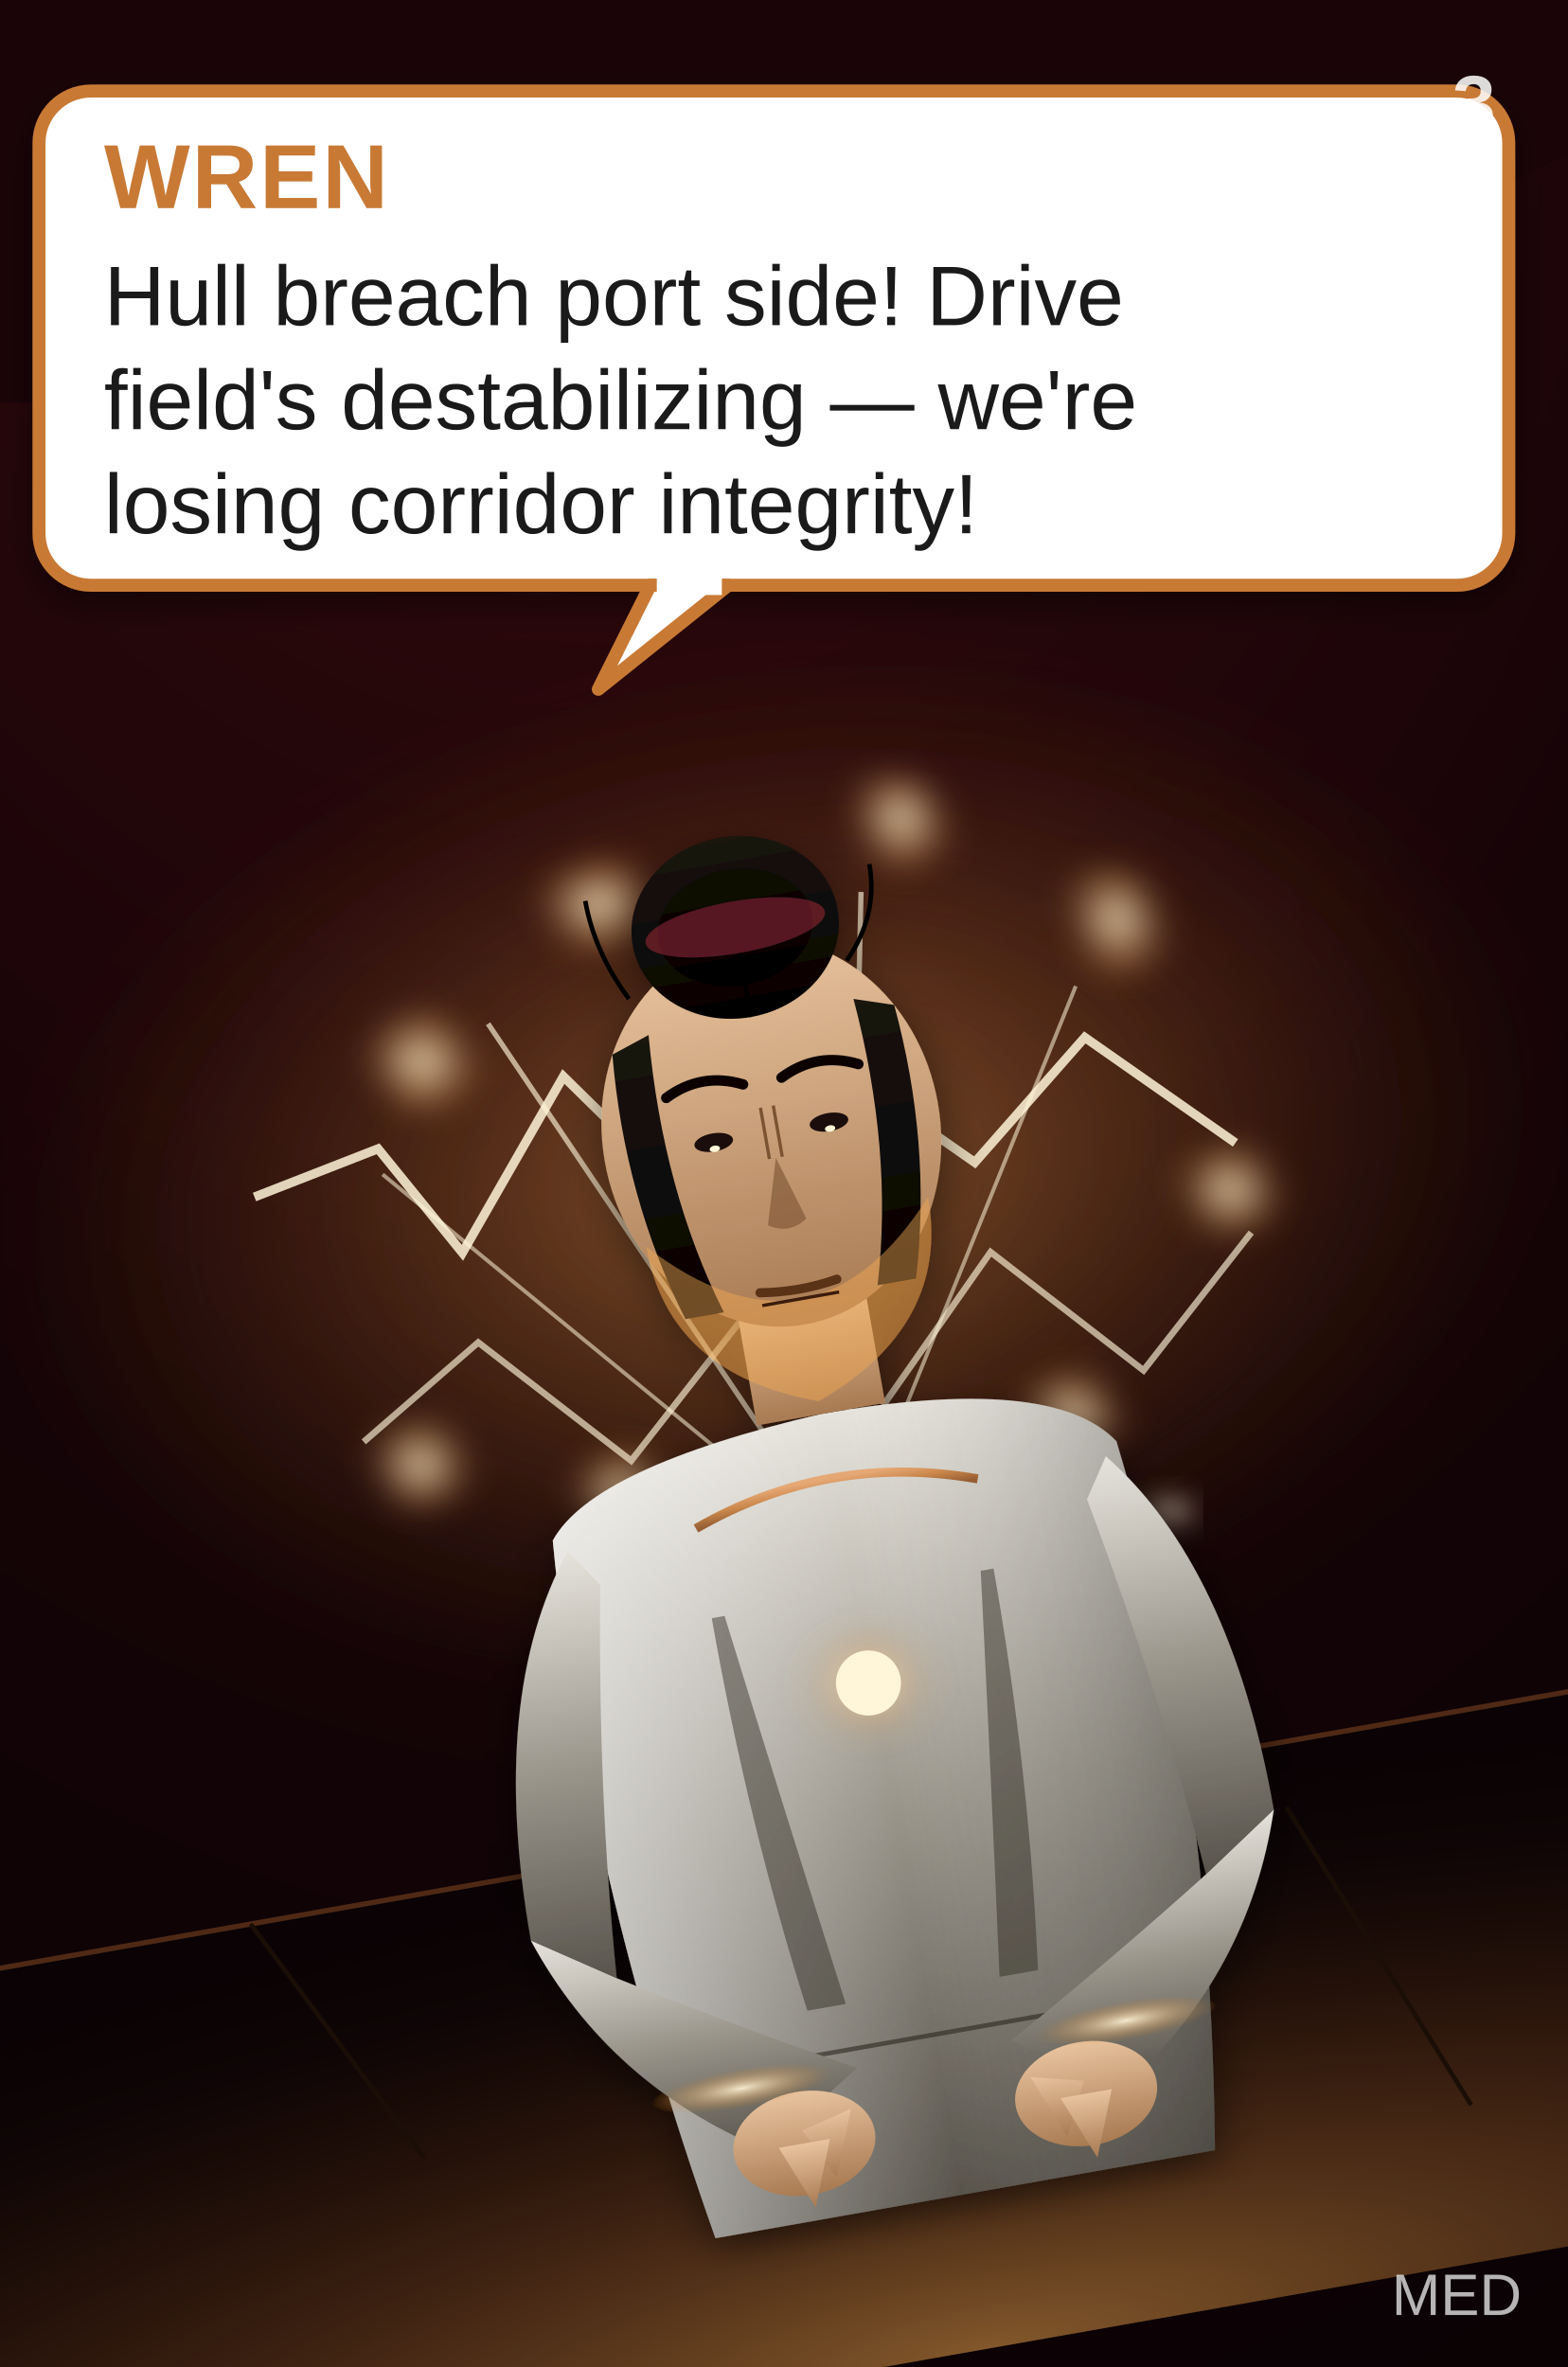
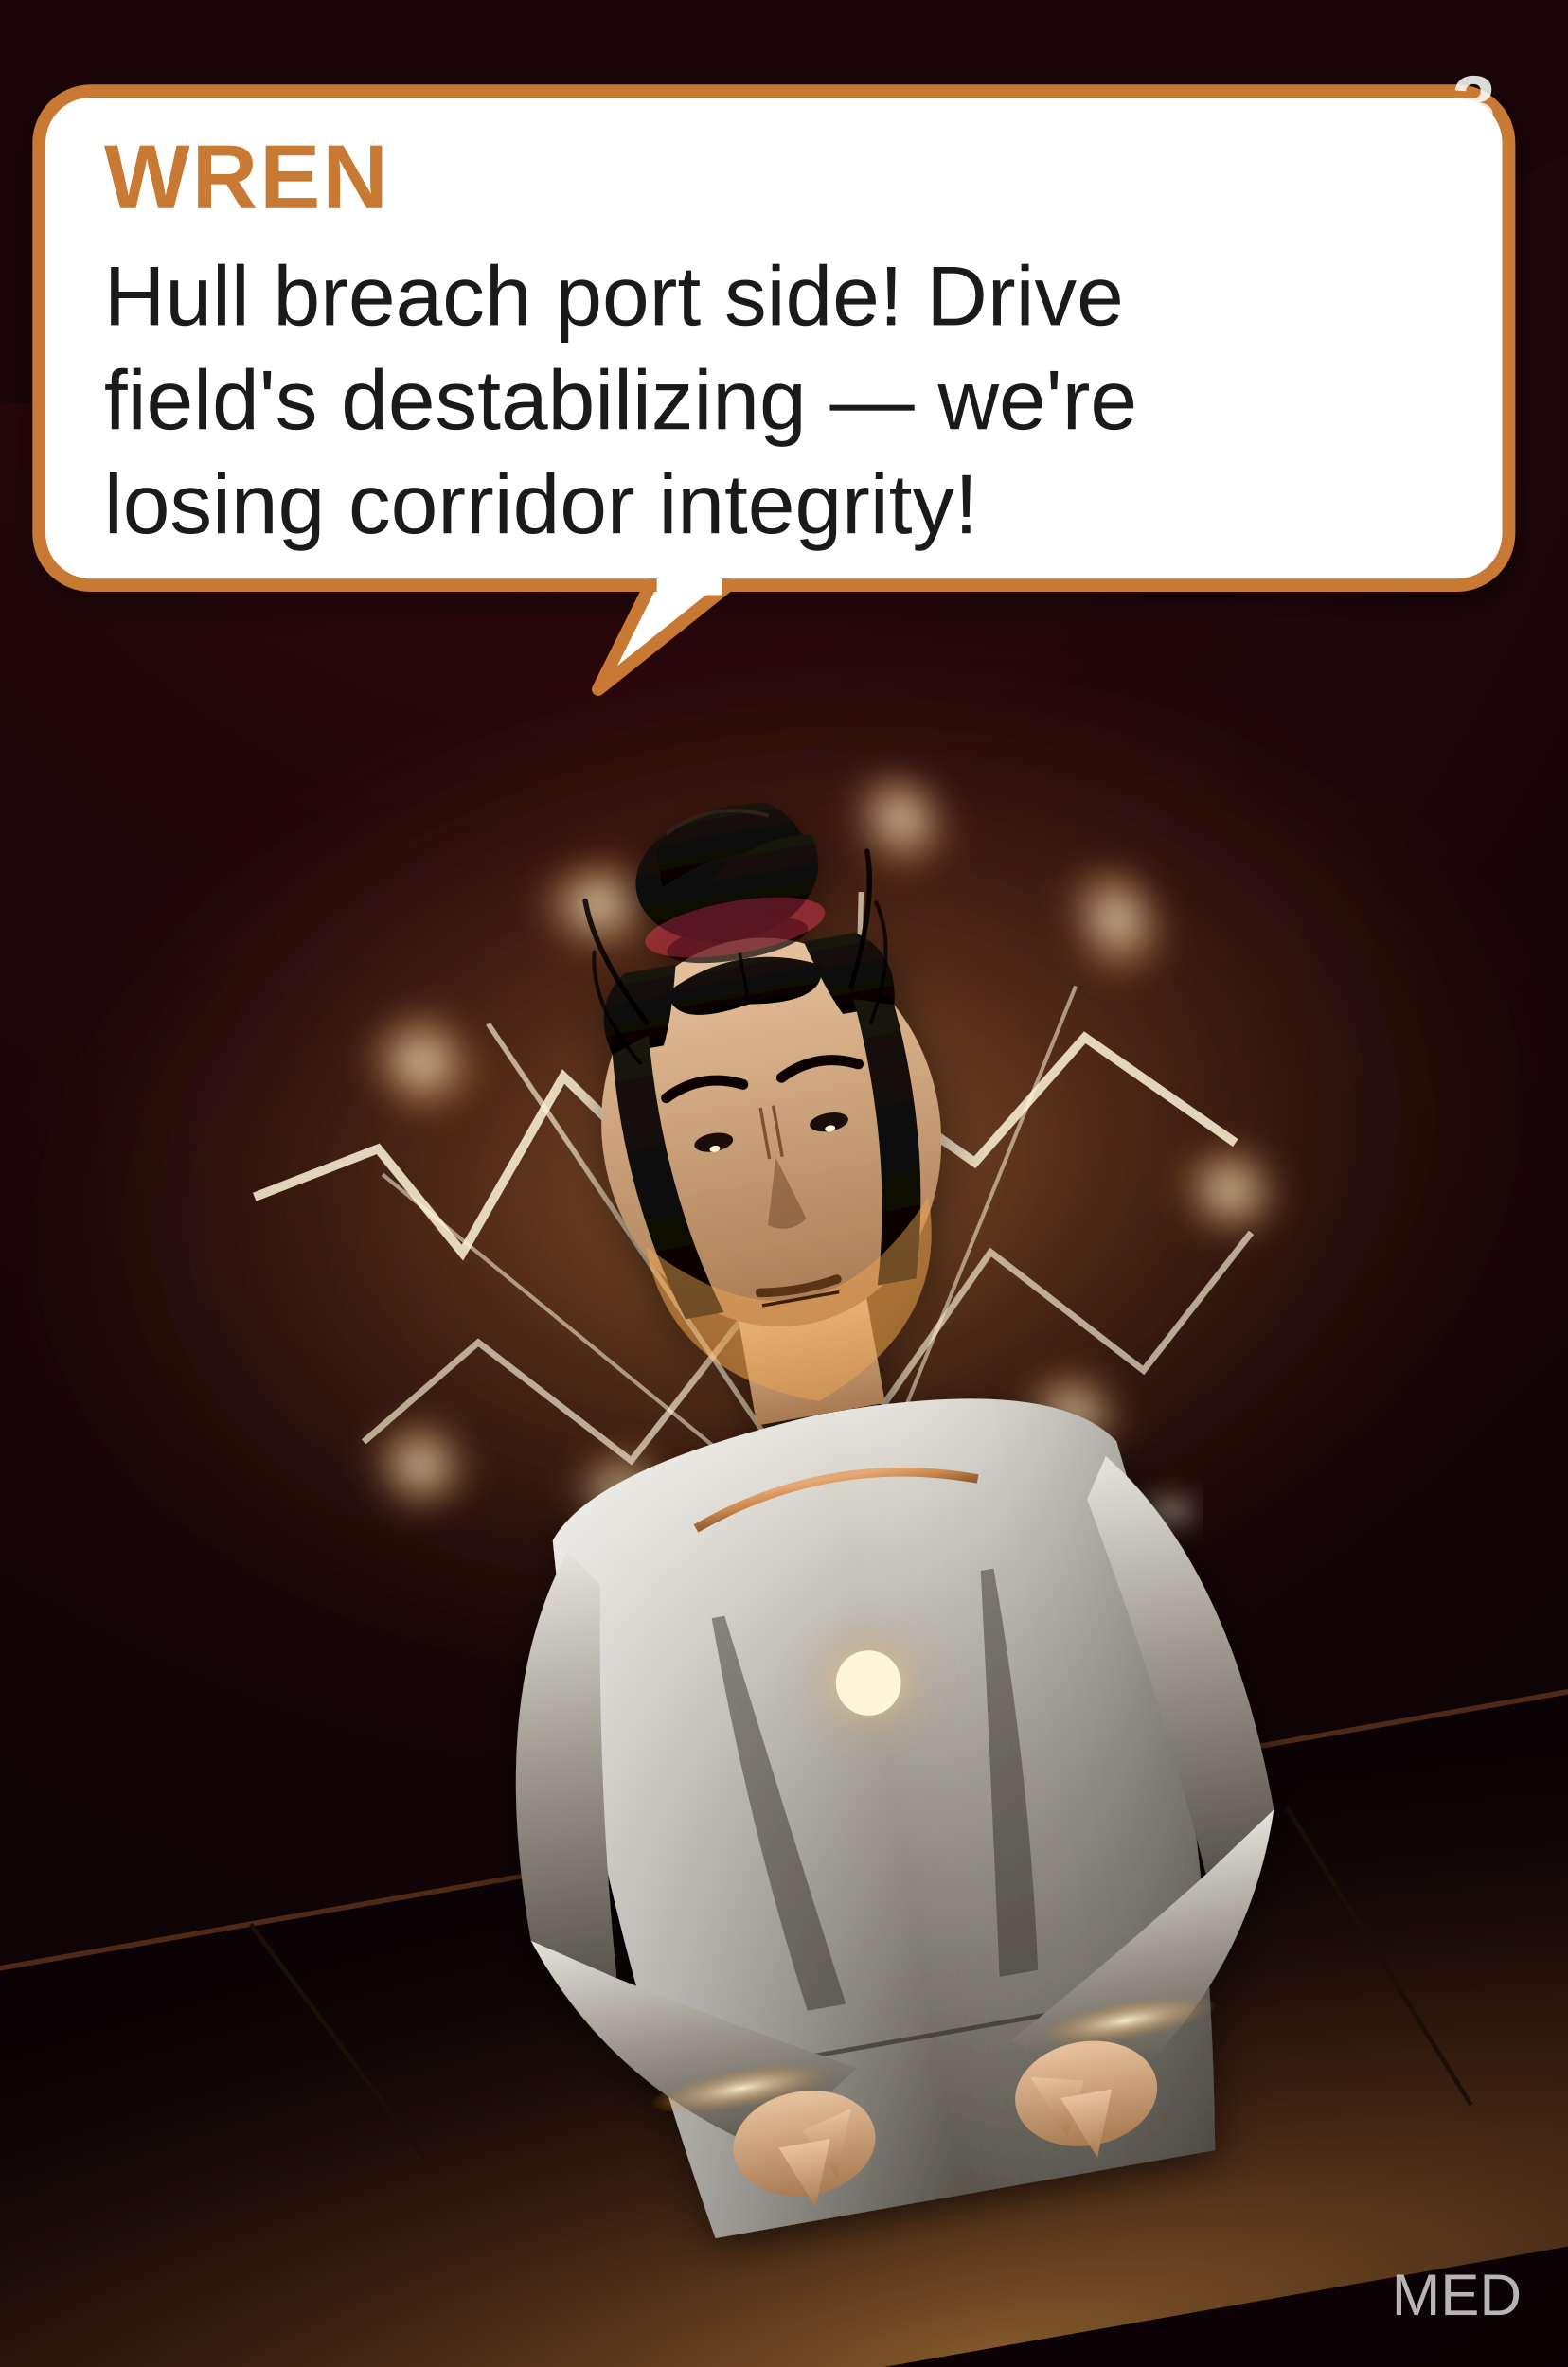
<svg xmlns="http://www.w3.org/2000/svg" viewBox="0 0 241 364" width="241" height="364">
  <defs>
    <linearGradient id="p3p3silver" x1="0%" y1="0%" x2="0%" y2="100%">
      <stop offset="0%" stop-color="#e6e3dc" />
      <stop offset="50%" stop-color="#9a968c" />
      <stop offset="100%" stop-color="#58544c" />
    </linearGradient>
    <linearGradient id="p3p3silverHi" x1="0%" y1="0%" x2="100%" y2="0%">
      <stop offset="0%" stop-color="#ffffff" stop-opacity="0.5" />
      <stop offset="50%" stop-color="#ffffff" stop-opacity="0" />
      <stop offset="100%" stop-color="#000000" stop-opacity="0.2" />
    </linearGradient>
    <linearGradient id="p3p3copperTrim" x1="0%" y1="0%" x2="0%" y2="100%">
      <stop offset="0%" stop-color="#e8a065" />
      <stop offset="50%" stop-color="#c87a35" />
      <stop offset="100%" stop-color="#8c4a18" />
    </linearGradient>
    <linearGradient id="p3p3skin" x1="0%" y1="0%" x2="0%" y2="100%">
      <stop offset="0%" stop-color="#e8c39e" />
      <stop offset="100%" stop-color="#a87a52" />
    </linearGradient>
    <linearGradient id="p3p3hair" x1="0%" y1="0%" x2="0%" y2="100%">
      <stop offset="0%" stop-color="#1a1410" />
      <stop offset="100%" stop-color="#040201" />
    </linearGradient>
    <radialGradient id="p3p3copperShard" cx="50%" cy="50%">
      <stop offset="0%" stop-color="#fff5d8" stop-opacity="0.95" />
      <stop offset="100%" stop-color="#c8761e" stop-opacity="0" />
    </radialGradient>
    <radialGradient id="p3p3copperGlow" cx="50%" cy="50%">
      <stop offset="0%" stop-color="#f5a850" stop-opacity="0.6" />
      <stop offset="100%" stop-color="#8c4a18" stop-opacity="0" />
    </radialGradient>
    <radialGradient id="p3p3redStrobe" cx="50%" cy="50%">
      <stop offset="0%" stop-color="#ff4060" stop-opacity="0.85" />
      <stop offset="100%" stop-color="#dc2030" stop-opacity="0" />
    </radialGradient>
    <radialGradient id="p3p3ambient" cx="50%" cy="0%" r="100%">
      <stop offset="0%" stop-color="#5a1018" stop-opacity="0.65" />
      <stop offset="60%" stop-color="#1a0408" stop-opacity="0.85" />
      <stop offset="100%" stop-color="#080204" />
    </radialGradient>
    <radialGradient id="p3p3consoleKey" cx="50%" cy="100%" r="100%">
      <stop offset="0%" stop-color="#f5a850" stop-opacity="0.6" />
      <stop offset="50%" stop-color="#a86028" stop-opacity="0.25" />
      <stop offset="100%" stop-color="#0a0204" stop-opacity="0" />
    </radialGradient>
    <filter id="p3p3bloom" x="-50%" y="-50%" width="200%" height="200%">
      <feGaussianBlur stdDeviation="2.5" />
    </filter>
    <filter id="p3p3strongBloom" x="-50%" y="-50%" width="200%" height="200%">
      <feGaussianBlur stdDeviation="5" />
    </filter>
    <filter id="p3p3dropShadow" x="-50%" y="-50%" width="200%" height="200%">
      <feDropShadow dx="0" dy="2" stdDeviation="3" flood-color="#000" flood-opacity="0.5" />
    </filter>
    <filter id="balloonShadow" x="-10%" y="-10%" width="120%" height="120%">
      <feDropShadow dx="0" dy="2" stdDeviation="2.5" flood-color="#000" flood-opacity="0.45" />
    </filter>
  </defs>
  <g id="p3p3-cant" transform="rotate(-10 120 182)">
    <g id="p3p3-bg">
      <rect x="-50" y="-50" width="341" height="464" fill="#0a0204" />
      <rect x="-50" y="-50" width="341" height="464" fill="url(#p3p3ambient)" opacity="0.85" />
      <ellipse cx="120" cy="-30" rx="200" ry="80" fill="url(#p3p3redStrobe)" filter="url(#p3p3strongBloom)" opacity="0.7" />
      <path d="M-50,-50 L291,-50 L291,40 L240,55 L160,38 L80,55 L0,38 L-50,52 Z" fill="#1a0408" />
      <line x1="80" y1="50" x2="100" y2="80" stroke="#3a3a40" stroke-width="2" />
      <circle cx="100" cy="80" r="3" fill="#fff5d8" filter="url(#p3p3bloom)" />
      <circle cx="100" cy="80" r="1.5" fill="#ffffff" />
      <line x1="180" y1="55" x2="200" y2="90" stroke="#3a3a40" stroke-width="2" />
      <circle cx="200" cy="90" r="2" fill="#ff4060" filter="url(#p3p3bloom)" />
      <rect x="-50" y="280" width="341" height="84" fill="#0a0204" />
      <rect x="-50" y="280" width="341" height="84" fill="url(#p3p3consoleKey)" opacity="0.85" />
      <line x1="-50" y1="280" x2="291" y2="280" stroke="#5a3018" stroke-width="0.8" opacity="0.85" />
      <line x1="20" y1="280" x2="40" y2="320" stroke="#1a0e06" stroke-width="0.7" />
      <line x1="180" y1="290" x2="200" y2="340" stroke="#1a0e06" stroke-width="0.7" />
    </g>
    <g id="p3p3-fragmenting-holo" transform="translate(120, 180)">
      <ellipse cx="0" cy="0" rx="120" ry="80" fill="url(#p3p3copperGlow)" filter="url(#p3p3strongBloom)" opacity="0.85" />
      <g filter="url(#p3p3bloom)">
        <polygon points="-60,-30 -48,-36 -42,-22 -54,-16" fill="url(#p3p3copperShard)" />
        <polygon points="-30,-50 -16,-54 -10,-40 -24,-36" fill="url(#p3p3copperShard)" />
        <polygon points="20,-60 32,-56 36,-44 24,-40" fill="url(#p3p3copperShard)" />
        <polygon points="50,-40 62,-36 66,-22 54,-18" fill="url(#p3p3copperShard)" />
        <polygon points="60,10 72,6 76,20 64,24" fill="url(#p3p3copperShard)" />
        <polygon points="-70,30 -58,26 -54,40 -66,44" fill="url(#p3p3copperShard)" />
        <polygon points="-40,40 -28,36 -24,50 -36,54" fill="url(#p3p3copperShard)" />
        <polygon points="30,40 42,36 46,50 34,54" fill="url(#p3p3copperShard)" />
      </g>
      <path d="M-80,-10 L-60,-14 L-50,4 L-30,-20 L-10,8 L10,-16 L30,4 L50,-12 L70,8" fill="none" stroke="#fff5d8" stroke-width="1.4" opacity="0.85" />
      <path d="M-70,30 L-50,18 L-30,40 L-10,22 L10,38 L30,18 L50,40 L70,22" fill="none" stroke="#fff5d8" stroke-width="1" opacity="0.65" />
      <line x1="0" y1="60" x2="-40" y2="-30" stroke="#fff5d8" stroke-width="0.8" opacity="0.65" />
      <line x1="0" y1="60" x2="20" y2="-40" stroke="#fff5d8" stroke-width="0.8" opacity="0.7" />
      <line x1="0" y1="60" x2="50" y2="-20" stroke="#fff5d8" stroke-width="0.6" opacity="0.55" />
      <line x1="0" y1="60" x2="-60" y2="-10" stroke="#fff5d8" stroke-width="0.6" opacity="0.55" />
      <circle cx="-30" cy="60" r="3" fill="#ffffff" filter="url(#p3p3bloom)" />
      <circle cx="20" cy="58" r="2.5" fill="#ffffff" filter="url(#p3p3bloom)" />
      <circle cx="50" cy="62" r="2" fill="#fff5d8" filter="url(#p3p3bloom)" />
    </g>
    <g id="p3p3-wren" filter="url(#p3p3dropShadow)" transform="translate(120, 200)">
      <path d="M-44,30 Q-48,80 -38,140 L40,140 Q50,80 44,30 Q36,18 0,18 Q-36,20 -44,30 Z" fill="url(#p3p3silver)" />
      <path d="M-44,30 Q-48,80 -38,140 L40,140 Q50,80 44,30 Q36,18 0,18 Q-36,20 -44,30 Z" fill="url(#p3p3silverHi)" />
      <line x1="0" y1="20" x2="0" y2="138" stroke="url(#p3p3copperTrim)" stroke-width="2" opacity="0.85" />
      <path d="M-20,46 Q-16,78 -12,108 L-18,108 Q-22,78 -22,46 Z" fill="#2a261c" opacity="0.45" />
      <path d="M20,46 Q16,78 12,108 L18,108 Q22,78 22,46 Z" fill="#2a261c" opacity="0.45" />
      <path d="M-22,32 Q0,24 22,32" fill="none" stroke="url(#p3p3copperTrim)" stroke-width="1.4" opacity="0.85" />
      <line x1="-20" y1="115" x2="20" y2="115" stroke="#2a261c" stroke-width="0.7" opacity="0.6" />
      <circle cx="0" cy="60" r="9" fill="url(#p3p3copperShard)" filter="url(#p3p3bloom)" />
      <circle cx="0" cy="60" r="5" fill="#fff5d8" />
      <g id="p3p3-arms-working">
        <path d="M-42,32 Q-58,52 -58,90 L-46,98 Q-44,70 -38,38 Z" fill="url(#p3p3silver)" />
        <path d="M-58,90 Q-50,114 -28,128 L-12,118 Q-30,108 -46,98 Z" fill="url(#p3p3silver)" />
        <ellipse cx="-22" cy="128" rx="11" ry="8" fill="url(#p3p3skin)" />
        <ellipse cx="-30" cy="118" rx="14" ry="3" fill="url(#p3p3copperShard)" opacity="0.95" />
        <path d="M-22,126 L-14,124 L-18,134 Z" fill="url(#p3p3skin)" />
        <path d="M-26,128 L-18,128 L-22,138 Z" fill="url(#p3p3skin)" />
        <path d="M42,32 Q58,52 58,90 L46,98 Q44,70 38,38 Z" fill="url(#p3p3silver)" />
        <path d="M58,90 Q50,114 28,128 L12,118 Q30,108 46,98 Z" fill="url(#p3p3silver)" />
        <ellipse cx="22" cy="128" rx="11" ry="8" fill="url(#p3p3skin)" />
        <ellipse cx="30" cy="118" rx="14" ry="3" fill="url(#p3p3copperShard)" opacity="0.95" />
        <path d="M22,126 L14,124 L18,134 Z" fill="url(#p3p3skin)" />
        <path d="M26,128 L18,128 L22,138 Z" fill="url(#p3p3skin)" />
      </g>
      <path d="M-10,-2 L-10,18 L10,18 L10,-2 Z" fill="url(#p3p3skin)" />
      <g id="p3p3-head">
        <ellipse cx="0" cy="-26" rx="26" ry="30" fill="url(#p3p3skin)" />
-         <ellipse cx="0" cy="-58" rx="16" ry="14" fill="url(#p3p3hair)" />
-         <ellipse cx="0" cy="-58" rx="12" ry="9" fill="#040201" opacity="0.6" />
+         <path d="M-22,-42 Q-24,-50 -18,-54 L-10,-54 Q-12,-46 -14,-42 Z" fill="url(#p3p3hair)" />
+         <path d="M22,-42 Q24,-50 18,-54 L10,-54 Q12,-46 14,-42 Z" fill="url(#p3p3hair)" />
+         <path d="M-12,-50 Q0,-56 12,-50 Q12,-44 0,-46 Q-12,-44 -12,-50 Z" fill="url(#p3p3hair)" />
+         <line x1="0" y1="-54" x2="0" y2="-46" stroke="#040201" stroke-width="0.5" opacity="0.85" />
+         <ellipse cx="0" cy="-66" rx="14" ry="10" fill="url(#p3p3hair)" />
+         <path d="M-10,-72 Q-4,-78 8,-76 Q14,-72 12,-66 Q4,-72 -10,-66 Z" fill="url(#p3p3hair)" />
+         <path d="M-8,-62 Q4,-72 14,-70 Q16,-62 8,-58 Q-4,-60 -8,-62 Z" fill="url(#p3p3hair)" opacity="0.92" />
+         <ellipse cx="0" cy="-56" rx="11" ry="3" fill="#0a0604" opacity="0.7" />
+         <path d="M-8,-74 Q0,-78 8,-74" fill="none" stroke="#3a2818" stroke-width="0.6" opacity="0.65" />
        <path d="M-22,-42 Q-24,-20 -18,0 L-12,0 Q-18,-20 -16,-44 Z" fill="url(#p3p3hair)" />
        <path d="M22,-42 Q24,-20 18,0 L12,0 Q18,-20 16,-44 Z" fill="url(#p3p3hair)" />
-         <path d="M-18,-50 Q-22,-58 -22,-66" fill="none" stroke="#040201" stroke-width="0.7" />
-         <path d="M16,-50 Q22,-56 22,-64" fill="none" stroke="#040201" stroke-width="0.7" />
-         <line x1="0" y1="-54" x2="0" y2="-44" stroke="#040201" stroke-width="0.5" />
+         <path d="M-16,-46 Q-22,-58 -22,-66" fill="none" stroke="#040201" stroke-width="0.8" stroke-linecap="round" opacity="0.85" />
+         <path d="M-18,-40 Q-24,-50 -22,-58" fill="none" stroke="#040201" stroke-width="0.6" stroke-linecap="round" opacity="0.75" />
+         <path d="M16,-46 Q22,-58 22,-66" fill="none" stroke="#040201" stroke-width="0.8" stroke-linecap="round" opacity="0.85" />
+         <path d="M18,-40 Q24,-50 22,-58" fill="none" stroke="#040201" stroke-width="0.6" stroke-linecap="round" opacity="0.75" />
        <path d="M-22,-12 Q0,12 22,-12 Q22,8 0,16 Q-22,8 -22,-12 Z" fill="#f5a850" opacity="0.45" />
        <ellipse cx="0" cy="-58" rx="14" ry="4" fill="#ff4060" opacity="0.32" />
        <ellipse cx="-9" cy="-26" rx="3" ry="1.4" fill="#1a0e08" />
        <ellipse cx="9" cy="-26" rx="3" ry="1.4" fill="#1a0e08" />
        <ellipse cx="-9" cy="-25" rx="0.8" ry="0.5" fill="#fff5d8" />
        <ellipse cx="9" cy="-25" rx="0.8" ry="0.5" fill="#fff5d8" />
        <path d="M-15,-34 Q-9,-37 -3,-34" fill="none" stroke="#0a0604" stroke-width="1.6" stroke-linecap="round" />
        <path d="M3,-34 Q9,-37 15,-34" fill="none" stroke="#0a0604" stroke-width="1.6" stroke-linecap="round" />
        <line x1="-1" y1="-30" x2="-1" y2="-22" stroke="#7a5230" stroke-width="0.5" />
        <line x1="1" y1="-30" x2="1" y2="-22" stroke="#7a5230" stroke-width="0.5" />
        <path d="M0,-22 L-3,-12 Q0,-10 3,-12 Z" fill="#7a5230" opacity="0.6" />
        <path d="M-6,-2 Q0,-1 6,-2" fill="none" stroke="#5a3018" stroke-width="1.4" stroke-linecap="round" />
        <line x1="-6" y1="0" x2="6" y2="0" stroke="#3a1c08" stroke-width="0.5" />
      </g>
    </g>
  </g>
  <g id="p3p3-dialogue">
    <rect x="6" y="14" width="226" height="76" rx="8" fill="#ffffff" stroke="#c87a35" stroke-width="2" filter="url(#balloonShadow)" />
    <polygon points="100,90 112,90 92,106" fill="#ffffff" stroke="#c87a35" stroke-width="2" stroke-linejoin="round" />
    <line x1="101" y1="90" x2="111" y2="90" stroke="#ffffff" stroke-width="3" />
    <line x1="100" y1="82" x2="112" y2="82" stroke="white" stroke-width="2" />
    <text x="16" y="32" font-family="Helvetica Neue, Arial, sans-serif" font-size="14" font-weight="800" fill="#c87a35" letter-spacing="0.3">WREN</text>
    <text x="16" y="50" font-family="Helvetica Neue, Arial, sans-serif" font-size="13" font-weight="500" fill="#1a1a1a">Hull breach port side! Drive</text>
    <text x="16" y="66" font-family="Helvetica Neue, Arial, sans-serif" font-size="13" font-weight="500" fill="#1a1a1a">field's destabilizing — we're</text>
    <text x="16" y="82" font-family="Helvetica Neue, Arial, sans-serif" font-size="13" font-weight="500" fill="#1a1a1a">losing corridor integrity!</text>
  </g>
  <g id="p3p3-meta">
    <text x="230" y="20" text-anchor="end" font-family="Helvetica Neue, Arial, sans-serif" font-size="12" font-weight="bold" fill="#fff" opacity="0.85">3</text>
    <text x="234" y="356" text-anchor="end" font-family="Helvetica Neue, Arial, sans-serif" font-size="9" fill="#fff" opacity="0.7">MED</text>
  </g>
</svg>
